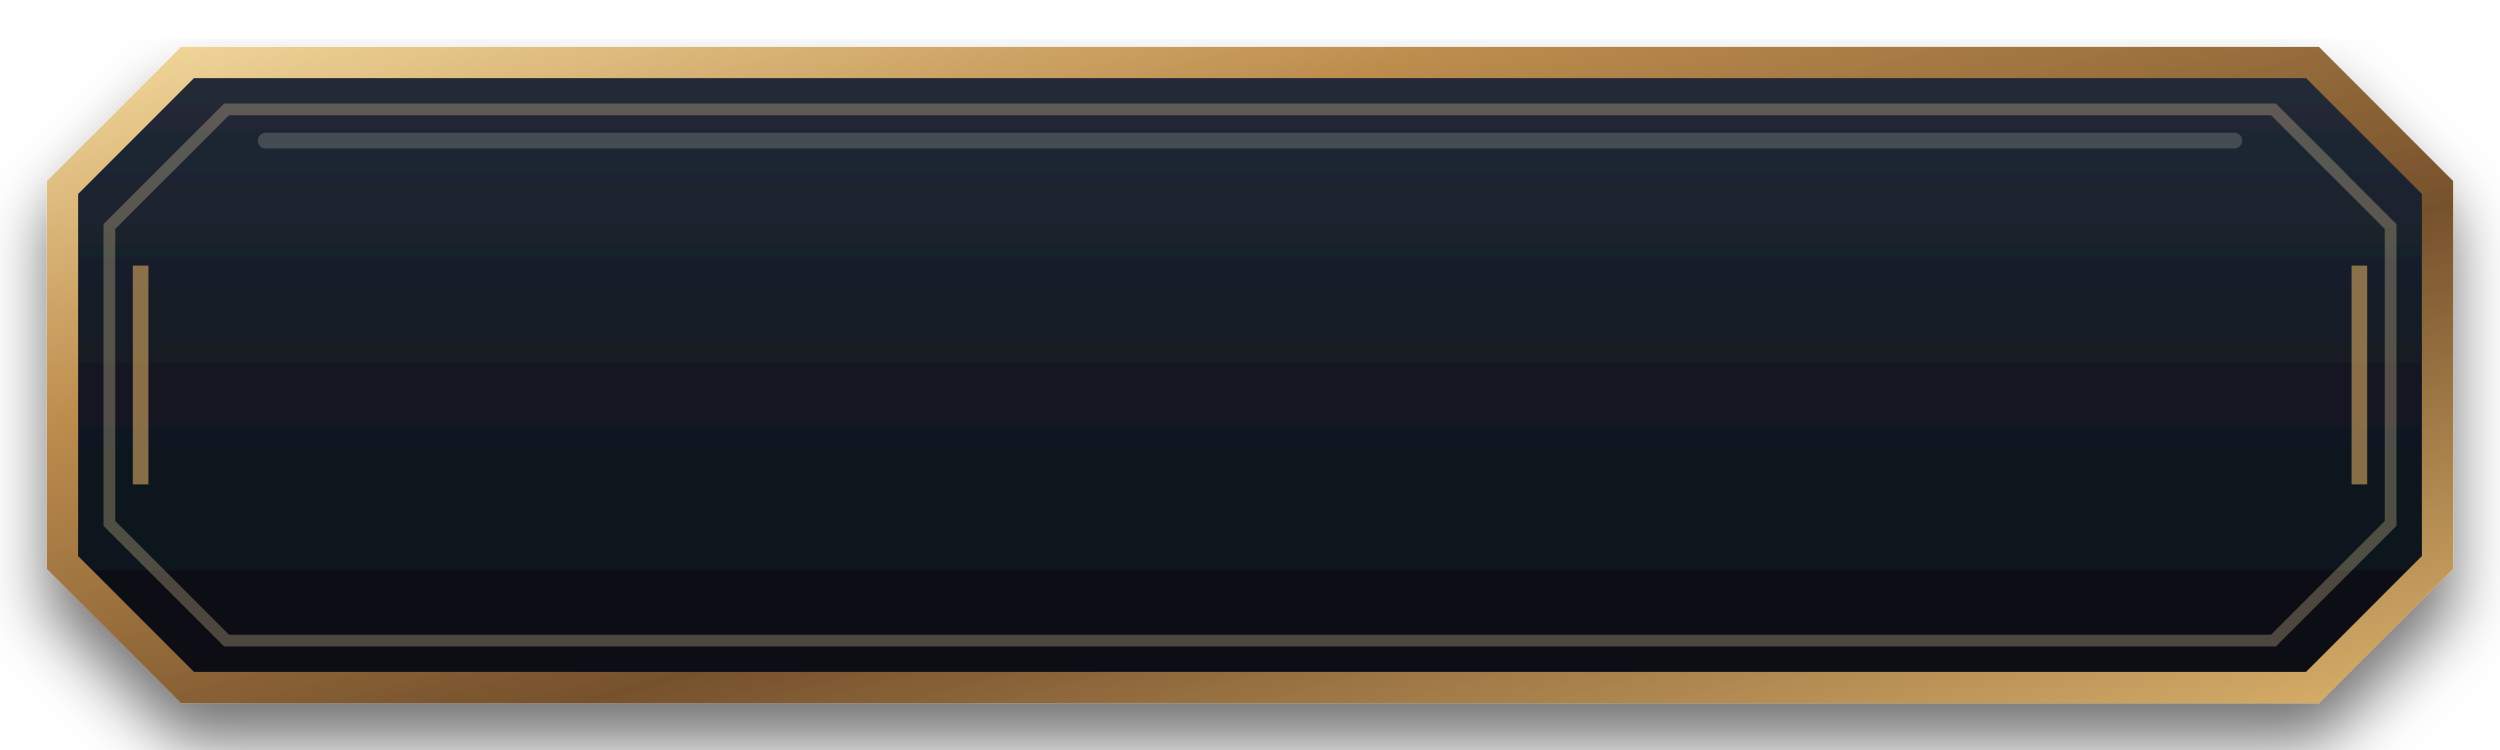
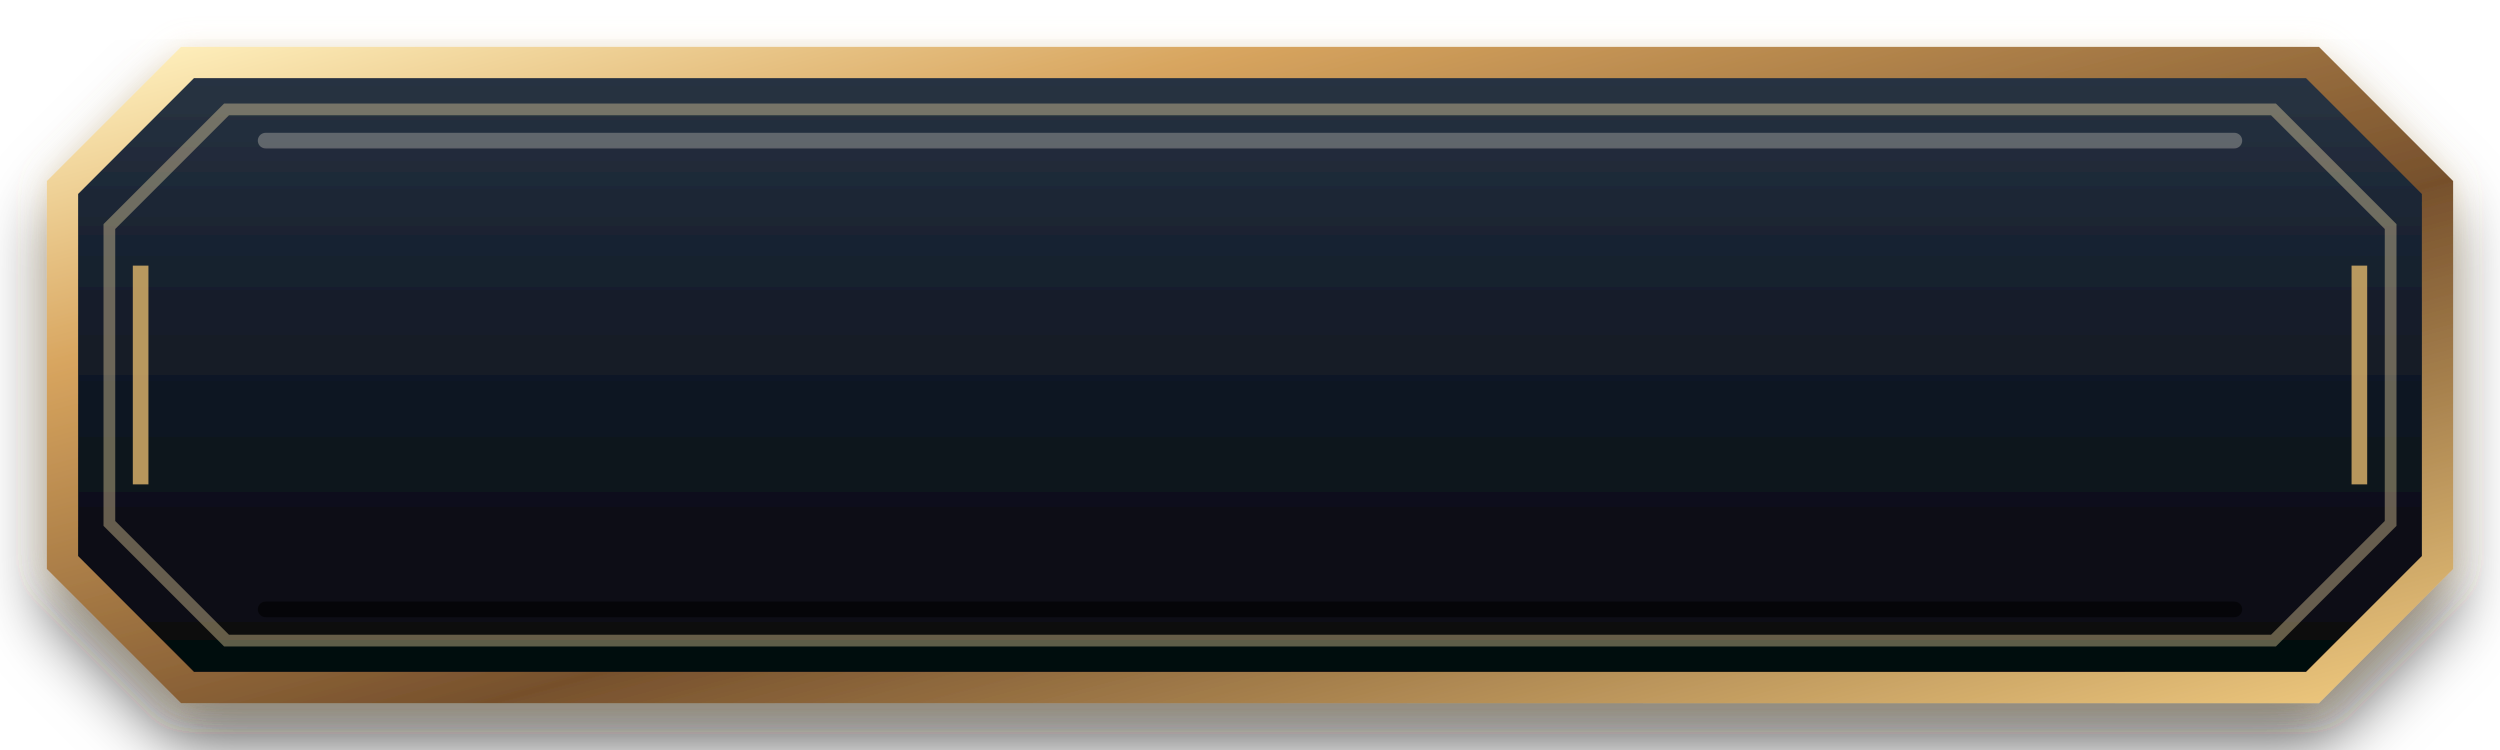
<svg xmlns="http://www.w3.org/2000/svg" width="320" height="96" viewBox="0 0 320 96">
  <defs>
    <linearGradient id="body" x1="0" y1="0" x2="0" y2="1">
-       <stop offset="0" stop-color="#232b38" />
-       <stop offset=".46" stop-color="#141a24" />
-       <stop offset="1" stop-color="#090d14" />
+       <stop offset="0" stop-color="#2a3544" />
+       <stop offset=".3" stop-color="#182230" />
+       <stop offset=".7" stop-color="#0b111a" />
+       <stop offset="1" stop-color="#05080d" />
    </linearGradient>
    <linearGradient id="gold" x1="0" y1="0" x2="1" y2="1">
-       <stop offset="0" stop-color="#f1d69a" />
-       <stop offset=".28" stop-color="#bd8d4e" />
-       <stop offset=".62" stop-color="#76512c" />
-       <stop offset="1" stop-color="#d6ad68" />
+       <stop offset="0" stop-color="#fff0bd" />
+       <stop offset=".24" stop-color="#d7a45e" />
+       <stop offset=".6" stop-color="#76502c" />
+       <stop offset="1" stop-color="#edc77d" />
    </linearGradient>
-     <filter id="shadow" x="-12%" y="-22%" width="124%" height="158%">
+     <filter id="shadow" x="-14%" y="-28%" width="128%" height="170%">
      <feGaussianBlur in="SourceAlpha" stdDeviation="4" result="b" />
-       <feOffset dy="5" result="o" />
-       <feColorMatrix in="o" type="matrix" values="0 0 0 0 0 0 0 0 0 0 0 0 0 0 0 0 0 0 .55 0" />
+       <feOffset in="b" dy="5" result="o" />
+       <feColorMatrix in="o" type="matrix" values="0 0 0 0 0 0 0 0 0 0 0 0 0 0 0 0 0 0 .62 0" result="s" />
+       <feGaussianBlur in="SourceAlpha" stdDeviation="1.8" result="g" />
+       <feColorMatrix in="g" type="matrix" values="0 0 0 0 .84 0 0 0 0 .61 0 0 0 0 .3 0 0 0 .3 0" result="glow" />
      <feMerge>
-         <feMergeNode />
+         <feMergeNode in="glow" />
+         <feMergeNode in="s" />
        <feMergeNode in="SourceGraphic" />
      </feMerge>
    </filter>
  </defs>
  <path d="M24 8H296L312 24V72L296 88H24L8 72V24Z" fill="url(#body)" stroke="url(#gold)" stroke-width="4" filter="url(#shadow)" />
-   <path d="M29 14H291L306 29V67L291 82H29L14 67V29Z" fill="none" stroke="#f8dfaa" stroke-opacity=".28" stroke-width="1.5" />
-   <path d="M34 18H286" stroke="#fff8e7" stroke-opacity=".18" stroke-width="2" stroke-linecap="round" />
-   <path d="M18 34V62M302 34V62" stroke="#d1a45f" stroke-opacity=".62" stroke-width="2" />
+   <path d="M29 14H291L306 29V67L291 82H29L14 67V29Z" fill="none" stroke="#f8dfaa" stroke-opacity=".38" stroke-width="1.5" />
+   <path d="M34 18H286" stroke="#fff8e7" stroke-opacity=".28" stroke-width="2" stroke-linecap="round" />
+   <path d="M18 34V62M302 34V62" stroke="#e1b66c" stroke-opacity=".8" stroke-width="2" />
+   <path d="M34 78H286" stroke="#000000" stroke-opacity=".58" stroke-width="2" stroke-linecap="round" />
</svg>
